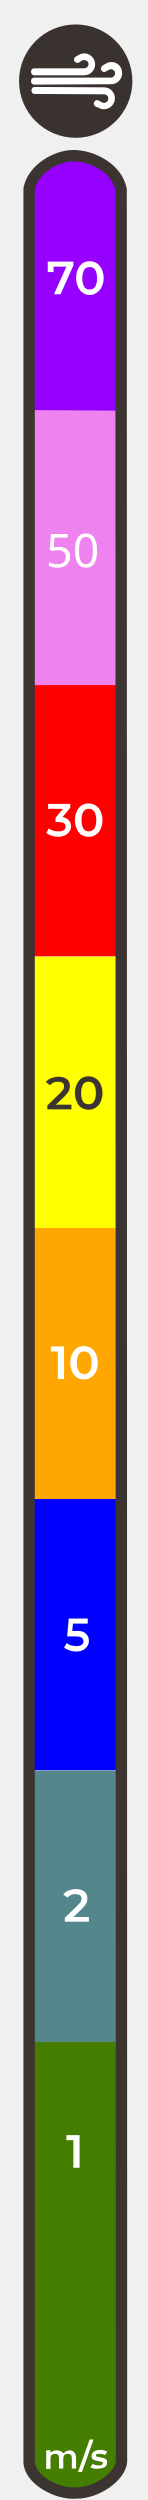
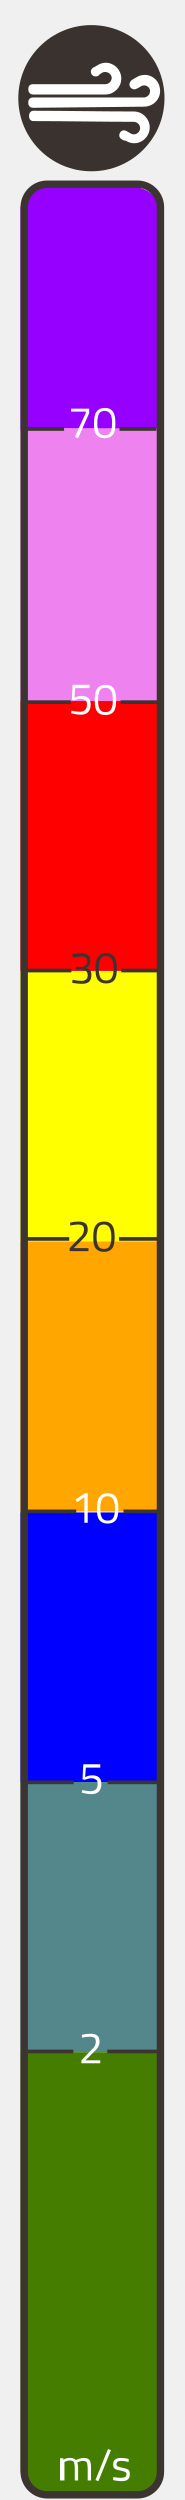
- <svg xmlns="http://www.w3.org/2000/svg" xmlns:xlink="http://www.w3.org/1999/xlink" version="1.1" id="Livello_1" x="0px" y="0px" width="38px" height="644px" viewBox="0 0 37.2 644.1" style="enable-background:new 0 0 38 644;" xml:space="preserve">
+ <svg xmlns="http://www.w3.org/2000/svg" xmlns:xlink="http://www.w3.org/1999/xlink" version="1.1" id="Livello_1" x="0px" y="0px" width="50px" height="677px" viewBox="0 0 48.7 677.2" style="enable-background:new 0 0 48.7 677.2;" xml:space="preserve">
  <style type="text/css">
- 	.st0{fill:none;}
- 	.st1{fill:#39322E;}
- 	.st2{clip-path:url(#SVGID_00000154388565910305096040000007486240901771667585_);}
- 	.st3{fill:#9600FE;}
- 	.st4{fill:#EE82EE;}
- 	.st5{fill:#FF0000;}
- 	.st6{fill:#FFFF00;}
- 	.st7{fill:#FFA600;}
- 	.st8{fill:#0000FE;}
- 	.st9{fill:#54878C;}
- 	.st10{fill:#457D00;}
- 	.st11{fill:none;stroke:#3C3430;stroke-width:2.931;stroke-miterlimit:9.771;}
+ 	.st0{clip-path:url(#SVGID_00000182508024192232399020000015837430466101441178_);}
+ 	.st1{fill:#9600FE;}
+ 	.st2{fill:#EE82EE;}
+ 	.st3{fill:#FF0000;}
+ 	.st4{fill:#FFFF00;}
+ 	.st5{fill:#FFA600;}
+ 	.st6{fill:#0000FE;}
+ 	.st7{fill:#54878C;}
+ 	.st8{fill:#457D00;}
+ 	.st9{fill:#39322E;}
+ 	.st10{fill:none;}
+ 	.st11{fill:none;stroke:#3C3430;stroke-width:2;stroke-miterlimit:9.772;}
	.st12{fill:#FFFFFF;}
- 	.st13{enable-background:new    ;}
+ 	.st13{fill:none;stroke:#3C3430;stroke-miterlimit:9.772;}
	.st14{fill:#3C3430;}
- 	.st15{font-family:'Montserrat-SemiBold';}
- 	.st16{font-size:11.998px;}
+ 	.st15{fill:#3B3330;}
</style>
-   <rect x="7.4" y="50" class="st0" width="23.9" height="11.5" />
-   <rect x="7" y="83.6" class="st0" width="23.9" height="11.5" />
-   <rect x="7" y="117.3" class="st0" width="23.9" height="11.5" />
-   <rect x="7" y="180" class="st0" width="23.9" height="11.5" />
-   <rect x="7.4" y="213" class="st0" width="23.9" height="11.5" />
-   <rect x="7.3" y="244.2" class="st0" width="23.9" height="11.5" />
-   <rect x="7.4" y="275.9" class="st0" width="23.9" height="11.5" />
-   <rect x="7.4" y="307.7" class="st0" width="23.9" height="11.5" />
-   <rect x="7.4" y="338.7" class="st0" width="23.9" height="11.5" />
-   <rect x="7.4" y="369.6" class="st0" width="23.9" height="11.5" />
-   <rect x="7" y="402.7" class="st0" width="23.9" height="11.5" />
-   <rect x="7.4" y="434.6" class="st0" width="23.9" height="11.5" />
-   <rect x="7.4" y="467.4" class="st0" width="23.9" height="11.5" />
-   <rect x="6.3" y="498.4" class="st0" width="23.9" height="11.5" />
-   <rect x="7.4" y="529.9" class="st0" width="23.9" height="11.5" />
-   <rect x="6.3" y="561.6" class="st0" width="23.9" height="11.5" />
-   <rect x="7.4" y="593.9" class="st0" width="23.9" height="11.5" />
-   <rect x="-2.3" y="618.6" class="st0" width="39.7" height="18.7" />
-   <circle class="st1" cx="19.1" cy="20.9" r="14.6" />
  <g>
    <g>
      <g>
        <g>
          <g>
            <g>
-               <defs>
-                 <path id="SVGID_1_" d="M30.9,634.2c-0.3,3.8-6.3,8.1-11.6,8.1l0,0c-5.2,0.4-12.2-3.6-12.2-8.1V48.6c1.1-5.3,7.2-8.5,11.4-8.5         l0,0c4.8,0,11.2,3.2,12.3,8.7L30.9,634.2L30.9,634.2z" />
-               </defs>
-               <clipPath id="SVGID_00000171679831376881432440000008859789044443097482_">
-                 <use xlink:href="#SVGID_1_" style="overflow:visible;" />
-               </clipPath>
-               <g style="clip-path:url(#SVGID_00000171679831376881432440000008859789044443097482_);">
-                 <g>
-                   <rect x="-8.9" y="36.6" class="st3" width="286.1" height="69.9" />
-                   <rect x="98.6" y="-1.2" transform="matrix(6.194670e-03 -1 1 6.194670e-03 -8.6163 275.0634)" class="st4" width="70.9" height="286.1" />
-                   <rect x="-8.9" y="176.5" class="st5" width="286.1" height="69.9" />
-                   <rect x="-8.9" y="246.5" class="st6" width="286.1" height="70" />
-                   <rect x="-8.9" y="316.4" class="st7" width="286.1" height="69.9" />
-                   <rect x="-8.9" y="386.2" class="st8" width="286.1" height="69.9" />
-                   <rect x="-8.9" y="456.2" class="st9" width="286.1" height="70" />
-                   <rect x="-8.9" y="526.1" class="st10" width="286.1" height="119.7" />
+               <g>
+                 <defs>
+                   <path id="SVGID_1_" d="M43,671.9c-0.5,4-9.5,4.4-18.2,4.4l-5.6-0.2c-8.5,0.4-14.3-2.4-14.3-7.1V56.1c1.8-5.5,6.4-6,13.3-6          l9.5-0.2c7.8,0,13.6,0.8,15.4,6.5l0.3,612.7L43,671.9z" />
+                 </defs>
+                 <clipPath id="SVGID_00000088097127190821623750000014179299989065584831_">
+                   <use xlink:href="#SVGID_1_" style="overflow:visible;" />
+                 </clipPath>
+                 <g style="clip-path:url(#SVGID_00000088097127190821623750000014179299989065584831_);">
+                   <g>
+                     <rect x="-21.1" y="43.6" class="st1" width="466.3" height="73.1" />
+                     <polygon class="st2" points="-21.6,189.9 -20.9,115.8 445.4,117.6 444.7,191.8          " />
+                     <rect x="-21.1" y="189.9" class="st3" width="466.3" height="73.1" />
+                     <rect x="-21.1" y="263.2" class="st4" width="466.3" height="73.2" />
+                     <rect x="-21.1" y="336.3" class="st5" width="466.3" height="73.1" />
+                     <rect x="-21.1" y="409.7" class="st6" width="466.3" height="73.1" />
+                     <rect x="-21.1" y="482.7" class="st7" width="466.3" height="73.2" />
+                     <rect x="-21.1" y="555.9" class="st8" width="466.3" height="125.2" />
+                   </g>
                </g>
              </g>
            </g>
          </g>
        </g>
      </g>
    </g>
  </g>
-   <path class="st11" d="M30.9,634.2c-0.3,3.8-6.3,8.1-11.6,8.1l0,0c-5.2,0.4-12.2-3.6-12.2-8.1V48.6c1.1-5.3,7.2-8.5,11.4-8.5l0,0  c4.8,0,11.2,3.2,12.3,8.7L30.9,634.2L30.9,634.2z" />
+   <circle class="st9" cx="24.1" cy="26.6" r="19.8" />
+   <rect x="11.1" y="632" class="st10" width="15.4" height="11.8" />
+   <path class="st11" d="M36.6,675.8H12.1c-3.4,0-6.2-2.8-6.2-6.2V56.1c0-3.4,2.8-6.2,6.2-6.2h24.5c3.4,0,6.2,2.8,6.2,6.2v613.5  C42.8,673,40,675.8,36.6,675.8z" />
  <g>
-     <path class="st12" d="M18.6,631.7c0.3,0.3,0.6,0.9,0.6,1.6v2.7h-1.1v-2.6c0-0.4-0.1-0.8-0.2-0.9c-0.2-0.2-0.5-0.3-0.8-0.3   s-0.7,0.1-0.9,0.3c-0.2,0.2-0.3,0.6-0.3,1v2.5h-1.1v-2.6c0-0.4-0.1-0.8-0.2-0.9c-0.2-0.2-0.5-0.3-0.8-0.3s-0.7,0.1-0.9,0.3   c-0.2,0.2-0.3,0.6-0.3,1.1v2.5h-1.1v-4.8h1.1v0.6c0.2-0.2,0.5-0.3,0.7-0.4c0.2-0.1,0.6-0.2,0.9-0.2s0.7,0.1,1,0.2   c0.3,0.1,0.5,0.3,0.7,0.6c0.2-0.2,0.5-0.4,0.8-0.6c0.3-0.1,0.7-0.2,1-0.2C17.8,631.3,18.3,631.4,18.6,631.7z" />
-     <path class="st12" d="M22.7,628.5h1l-3,8.4h-1L22.7,628.5z" />
-     <path class="st12" d="M23.8,636c-0.3-0.1-0.7-0.2-0.9-0.3l0.5-0.9c0.2,0.1,0.5,0.2,0.8,0.3c0.3,0.1,0.6,0.1,0.9,0.1   c0.7,0,1-0.2,1-0.6c0-0.1-0.1-0.3-0.2-0.3s-0.5-0.1-0.8-0.2c-0.5-0.1-0.7-0.1-1-0.2c-0.2-0.1-0.5-0.2-0.7-0.4   c-0.2-0.2-0.2-0.4-0.2-0.8c0-0.4,0.2-0.8,0.6-1.1c0.3-0.2,0.9-0.4,1.6-0.4c0.3,0,0.7,0,1,0.1c0.3,0.1,0.6,0.2,0.8,0.3l-0.5,0.9   c-0.5-0.2-0.9-0.3-1.4-0.3c-0.3,0-0.6,0-0.8,0.1c-0.2,0.1-0.2,0.2-0.2,0.3c0,0.2,0.1,0.3,0.2,0.3c0.2,0.1,0.5,0.1,0.9,0.2   c0.3,0.1,0.7,0.1,0.9,0.2c0.2,0.1,0.5,0.2,0.7,0.4c0.2,0.2,0.2,0.4,0.2,0.8c0,0.4-0.2,0.8-0.6,1.1c-0.3,0.2-0.9,0.4-1.6,0.4   C24.6,636.1,24.2,636.1,23.8,636z" />
+     <g>
+       <path class="st12" d="M26.5,558.9h-5.1v-0.8l2.3-2.4c0.4-0.4,0.7-0.7,0.9-0.9c0.2-0.2,0.4-0.5,0.5-0.8c0.1-0.3,0.2-0.6,0.2-0.9    c0-0.5-0.1-0.9-0.4-1.1c-0.3-0.2-0.7-0.3-1.3-0.3c-0.5,0-1.1,0.1-1.7,0.2l-0.3,0.1l-0.1-0.8c0.8-0.2,1.5-0.3,2.4-0.3    c0.8,0,1.4,0.2,1.8,0.5c0.4,0.3,0.6,0.9,0.6,1.6c0,0.6-0.1,1-0.4,1.5s-0.7,0.9-1.3,1.5l-2.1,2.1h4V558.9z" />
+     </g>
  </g>
-   <path class="st12" d="M20.7,15.6c0.7-0.4,1.7,0.1,1.7,0.9c0,0.6-0.5,1.1-1.1,1.1H8.5c-0.7,0-0.9,0.4-0.9,0.9c0,0.4,0.2,0.9,0.9,0.9  h12.8c1.6,0,2.8-1.3,2.8-2.8c0-2.2-2.4-3.6-4.3-2.4c-0.2,0.1-0.5,0.3-0.7,0.4c-0.8,0.5-0.4,1.6,0.4,1.6c0.2,0,0.3,0,0.5-0.1  C20.2,15.9,20.5,15.8,20.7,15.6L20.7,15.6L20.7,15.6z M24.2,27.4c-0.8-0.4-0.4-1.6,0.4-1.6c0.6,0,1.1,0.7,1.8,0.7  c0.6,0,1.1-0.5,1.1-1.1s-0.5-1.1-1.1-1.1c-5.1,0-12.7-0.1-17.9-0.1c-0.5,0-0.8-0.4-0.8-0.9s0.3-0.9,0.8-0.9c5.1,0,12.7,0.1,17.9,0.1  c1.6,0,2.8,1.3,2.8,2.8c0,2.2-2.4,3.6-4.3,2.4C24.7,27.7,24.4,27.6,24.2,27.4L24.2,27.4L24.2,27.4z M8.5,21.8  c-0.9,0-0.9-0.7-0.9-0.9s0-0.9,0.9-0.9h19.7c0.4,0,0.9-0.4,1-0.8c0.3-1-0.8-1.7-1.6-1.2c-0.2,0.1-0.5,0.3-0.7,0.4  c-0.6,0.4-1.3-0.1-1.3-0.7c0-0.3,0.2-0.6,0.4-0.8c0.9-0.5,1.4-1,2.6-0.9c1,0.1,1.8,0.7,2.2,1.6c0.9,2.1-0.6,4.1-2.6,4.1L8.5,21.8  L8.5,21.8z" />
-   <rect x="8.6" y="549.6" class="st0" width="20.8" height="9.6" />
-   <g class="st13">
-     <path class="st12" d="M20.1,550.1v8.4h-1.6v-7.1h-1.8v-1.3L20.1,550.1L20.1,550.1z" />
+   <g>
+     <path class="st12" d="M18.6,111.5v-0.8h4.9v1.2l-3,6.8l-0.9-0.3l3-6.6v-0.3H18.6z" />
+     <path class="st12" d="M27.7,110.5c0.7,0,1.2,0.1,1.6,0.4c0.9,0.5,1.3,1.8,1.3,3.8c0,1.4-0.2,2.5-0.7,3.1c-0.5,0.6-1.2,0.9-2.2,0.9   s-1.7-0.3-2.2-0.9c-0.5-0.6-0.7-1.6-0.7-3.1c0-1.5,0.2-2.6,0.7-3.2C26,110.8,26.8,110.5,27.7,110.5z M27.7,111.3   c-0.5,0-0.8,0.1-1.1,0.3c-0.6,0.4-0.9,1.4-0.9,3.1c0,1.2,0.2,2,0.5,2.5c0.3,0.5,0.8,0.7,1.5,0.7s1.2-0.2,1.5-0.7   c0.3-0.5,0.5-1.3,0.5-2.5s-0.1-2.1-0.5-2.6C28.9,111.6,28.4,111.3,27.7,111.3z" />
  </g>
-   <rect x="8.9" y="486.2" class="st0" width="20.8" height="9.6" />
-   <g class="st13">
-     <path class="st12" d="M22.5,493.8v1.3h-6.2v-1l3.3-3.2c0.4-0.4,0.6-0.7,0.8-0.9c0.1-0.3,0.2-0.5,0.2-0.8c0-0.4-0.1-0.7-0.4-0.9   c-0.3-0.2-0.7-0.3-1.2-0.3c-0.9,0-1.5,0.3-2,0.9l-1.1-0.8c0.3-0.4,0.8-0.8,1.3-1c0.6-0.2,1.2-0.4,1.9-0.4c0.9,0,1.6,0.2,2.2,0.6   c0.5,0.4,0.8,1,0.8,1.8c0,0.5-0.1,0.9-0.3,1.3c-0.2,0.4-0.6,0.9-1.1,1.4l-2.2,2.1h4V493.8z" />
+   <line class="st13" x1="6.3" y1="555.7" x2="19.2" y2="555.7" />
+   <line class="st13" x1="42" y1="555.7" x2="28.4" y2="555.7" />
+   <line class="st13" x1="5.9" y1="116.2" x2="16.7" y2="116.2" />
+   <line class="st13" x1="41.7" y1="116.2" x2="31.7" y2="116.2" />
+   <g>
+     <g>
+       <path class="st12" d="M23.1,404.6v7.9h-0.9v-6.9l-2,1.3l-0.4-0.7l2.5-1.7H23.1z" />
+       <path class="st12" d="M28.5,404.5c0.7,0,1.2,0.1,1.6,0.4c0.9,0.5,1.3,1.8,1.3,3.8c0,1.4-0.2,2.5-0.7,3.1c-0.5,0.6-1.2,0.9-2.2,0.9    s-1.7-0.3-2.2-0.9c-0.5-0.6-0.7-1.6-0.7-3.1c0-1.5,0.2-2.6,0.7-3.2C26.8,404.8,27.5,404.5,28.5,404.5z M28.5,405.3    c-0.5,0-0.8,0.1-1.1,0.3c-0.6,0.4-0.9,1.4-0.9,3.1c0,1.2,0.2,2,0.5,2.5c0.3,0.5,0.8,0.7,1.5,0.7s1.2-0.2,1.5-0.7    c0.3-0.5,0.5-1.3,0.5-2.5s-0.2-2.1-0.5-2.6S29.2,405.3,28.5,405.3z" />
+     </g>
  </g>
-   <rect x="8.5" y="206.6" class="st0" width="20.8" height="9.6" />
-   <g class="st13">
-     <path class="st12" d="M17.3,211.3c0.4,0.4,0.6,1,0.6,1.6c0,0.5-0.1,0.9-0.4,1.3c-0.2,0.4-0.6,0.7-1.1,1c-0.5,0.2-1.1,0.4-1.8,0.4   c-0.6,0-1.2-0.1-1.7-0.3c-0.6-0.2-1-0.4-1.4-0.7l0.7-1.2c0.3,0.3,0.7,0.5,1.1,0.6c0.4,0.1,0.9,0.2,1.4,0.2c0.6,0,1-0.1,1.3-0.3   c0.3-0.2,0.5-0.5,0.5-0.9s-0.1-0.7-0.4-0.9c-0.3-0.2-0.8-0.3-1.4-0.3h-0.8v-1.1l1.9-2.3H12v-1.3h5.7v1l-2,2.4   C16.3,210.6,16.9,210.9,17.3,211.3z" />
-     <path class="st12" d="M20.6,215.1c-0.5-0.3-0.9-0.8-1.2-1.5c-0.3-0.7-0.5-1.4-0.5-2.3c0-0.9,0.2-1.7,0.5-2.3   c0.3-0.7,0.7-1.1,1.2-1.5c0.5-0.3,1.1-0.5,1.8-0.5s1.3,0.2,1.8,0.5c0.5,0.3,1,0.8,1.3,1.5c0.3,0.7,0.5,1.4,0.5,2.3   c0,0.9-0.2,1.7-0.5,2.3c-0.3,0.7-0.7,1.1-1.3,1.5s-1.1,0.5-1.8,0.5S21.2,215.4,20.6,215.1z M23.9,213.5c0.3-0.5,0.5-1.2,0.5-2.2   s-0.2-1.7-0.5-2.2c-0.3-0.5-0.8-0.7-1.4-0.7c-0.6,0-1.1,0.2-1.4,0.7c-0.3,0.5-0.5,1.2-0.5,2.2s0.2,1.7,0.5,2.2   c0.3,0.5,0.8,0.7,1.4,0.7C23,214.2,23.5,214,23.9,213.5z" />
+   <line class="st13" x1="6.1" y1="409.4" x2="20" y2="409.4" />
+   <line class="st13" x1="42.5" y1="409.4" x2="32.8" y2="409.4" />
+   <g>
+     <path class="st14" d="M18.9,258.5c0.8-0.2,1.6-0.3,2.4-0.3c0.9,0,1.5,0.2,1.9,0.5c0.4,0.3,0.6,0.9,0.6,1.6c0,0.4,0,0.6-0.1,0.8   c-0.1,0.2-0.2,0.3-0.2,0.4c-0.1,0.1-0.1,0.2-0.2,0.3c-0.2,0.1-0.3,0.2-0.4,0.3l-0.1,0.1c0.5,0.2,0.8,0.4,1,0.6   c0.2,0.3,0.3,0.7,0.3,1.3c0,0.8-0.2,1.4-0.6,1.8c-0.4,0.4-1.1,0.6-2,0.6c-0.7,0-1.4-0.1-2.2-0.2l-0.4-0.1l0.1-0.8   c0.9,0.2,1.7,0.3,2.4,0.3c1.1,0,1.7-0.5,1.7-1.5c0-1-0.5-1.4-1.6-1.5h-1.6v-0.8h1.6c0.3,0,0.7-0.1,1-0.4c0.3-0.3,0.5-0.6,0.5-1.1   c0-0.4-0.1-0.8-0.4-1s-0.7-0.3-1.2-0.3c-0.6,0-1.3,0.1-1.9,0.2l-0.3,0.1L18.9,258.5z" />
+     <path class="st14" d="M28.1,258.2c0.7,0,1.2,0.1,1.6,0.4c0.9,0.5,1.3,1.8,1.3,3.8c0,1.4-0.2,2.5-0.7,3.1c-0.5,0.6-1.2,0.9-2.2,0.9   s-1.7-0.3-2.2-0.9c-0.5-0.6-0.7-1.6-0.7-3.1c0-1.5,0.2-2.6,0.7-3.2C26.4,258.5,27.1,258.2,28.1,258.2z M28.1,259   c-0.5,0-0.8,0.1-1.1,0.3c-0.6,0.4-0.9,1.4-0.9,3.1c0,1.2,0.2,2,0.5,2.5c0.3,0.5,0.8,0.7,1.5,0.7s1.2-0.2,1.5-0.7   c0.3-0.5,0.5-1.3,0.5-2.5s-0.2-2.1-0.5-2.6S28.8,259,28.1,259z" />
  </g>
-   <rect x="8.5" y="276.9" class="st0" width="20.8" height="9.6" />
-   <g class="st13">
-     <path class="st14" d="M18,284.5v1.3h-6.2v-1l3.3-3.2c0.4-0.4,0.6-0.7,0.8-0.9c0.1-0.3,0.2-0.5,0.2-0.8c0-0.4-0.1-0.7-0.4-0.9   c-0.3-0.2-0.7-0.3-1.2-0.3c-0.9,0-1.5,0.3-2,0.9l-1.1-0.8c0.3-0.4,0.8-0.8,1.3-1c0.6-0.2,1.2-0.4,1.9-0.4c0.9,0,1.6,0.2,2.2,0.6   c0.5,0.4,0.8,1,0.8,1.8c0,0.5-0.1,0.9-0.3,1.3c-0.2,0.4-0.6,0.9-1.1,1.4l-2.2,2.1h4V284.5z" />
-     <path class="st14" d="M20.6,285.4c-0.5-0.3-0.9-0.8-1.2-1.5c-0.3-0.7-0.5-1.4-0.5-2.3c0-0.9,0.2-1.7,0.5-2.3   c0.3-0.7,0.7-1.1,1.2-1.5c0.5-0.3,1.1-0.5,1.8-0.5s1.3,0.2,1.8,0.5c0.5,0.3,1,0.8,1.3,1.5c0.3,0.7,0.5,1.4,0.5,2.3   c0,0.9-0.2,1.7-0.5,2.3c-0.3,0.7-0.7,1.1-1.3,1.5c-0.6,0.4-1.1,0.5-1.8,0.5S21.1,285.7,20.6,285.4z M23.8,283.8   c0.3-0.5,0.5-1.2,0.5-2.2s-0.2-1.7-0.5-2.2c-0.3-0.5-0.8-0.7-1.4-0.7s-1.1,0.2-1.4,0.7c-0.3,0.5-0.5,1.2-0.5,2.2s0.2,1.7,0.5,2.2   c0.3,0.5,0.8,0.7,1.4,0.7S23.5,284.3,23.8,283.8z" />
+   <line class="st13" x1="6.4" y1="262.9" x2="18.7" y2="262.9" />
+   <line class="st13" x1="42.8" y1="262.9" x2="32.2" y2="262.9" />
+   <g>
+     <path class="st12" d="M23.6,185.6v0.8h-3.9l-0.2,2.6c0.6-0.3,1.2-0.5,1.9-0.5c1.7,0,2.5,0.8,2.5,2.3c0,0.9-0.2,1.6-0.7,2.1   c-0.5,0.5-1.1,0.7-2,0.7c-0.7,0-1.4-0.1-2.2-0.3l-0.4-0.1l0.1-0.7c0.9,0.2,1.7,0.3,2.3,0.3s1.1-0.2,1.4-0.5   c0.3-0.3,0.5-0.8,0.5-1.4s-0.1-1-0.4-1.2s-0.7-0.4-1.2-0.4c-0.3,0-0.6,0-0.9,0.1c-0.3,0.1-0.6,0.2-0.7,0.2l-0.3,0.1l-0.6-0.1   l0.2-4.1H23.6z" />
+     <path class="st12" d="M27.9,185.5c0.7,0,1.2,0.1,1.6,0.4c0.9,0.5,1.3,1.8,1.3,3.8c0,1.4-0.2,2.5-0.7,3.1c-0.5,0.6-1.2,0.9-2.2,0.9   s-1.7-0.3-2.2-0.9c-0.5-0.6-0.7-1.6-0.7-3.1c0-1.5,0.2-2.6,0.7-3.2C26.2,185.8,27,185.5,27.9,185.5z M27.9,186.3   c-0.5,0-0.8,0.1-1.1,0.3c-0.6,0.4-0.9,1.4-0.9,3.1c0,1.2,0.2,2,0.5,2.5c0.3,0.5,0.8,0.7,1.5,0.7s1.2-0.2,1.5-0.7   c0.3-0.5,0.5-1.3,0.5-2.5s-0.1-2.1-0.5-2.6C29.1,186.6,28.6,186.3,27.9,186.3z" />
  </g>
-   <rect x="8.5" y="346.4" class="st0" width="20.8" height="9.6" />
-   <g class="st13">
-     <path class="st12" d="M16.1,346.9v8.4h-1.6v-7.1h-1.8v-1.3H16.1z" />
-     <path class="st12" d="M19.4,354.9c-0.5-0.3-0.9-0.8-1.2-1.5c-0.3-0.7-0.5-1.4-0.5-2.3c0-0.9,0.2-1.7,0.5-2.3   c0.3-0.7,0.7-1.1,1.2-1.5s1.1-0.5,1.8-0.5s1.3,0.2,1.8,0.5c0.5,0.3,1,0.8,1.3,1.5c0.3,0.7,0.5,1.4,0.5,2.3c0,0.9-0.2,1.7-0.5,2.3   c-0.3,0.7-0.7,1.1-1.3,1.5c-0.6,0.4-1.1,0.5-1.8,0.5S20,355.3,19.4,354.9z M22.7,353.3c0.3-0.5,0.5-1.2,0.5-2.2s-0.2-1.7-0.5-2.2   c-0.3-0.5-0.8-0.7-1.4-0.7s-1.1,0.2-1.4,0.7c-0.3,0.5-0.5,1.2-0.5,2.2s0.2,1.7,0.5,2.2c0.3,0.5,0.8,0.7,1.4,0.7   C21.8,354.1,22.3,353.8,22.7,353.3z" />
+   <line class="st13" x1="6.2" y1="190.2" x2="18.5" y2="190.2" />
+   <line class="st13" x1="42.6" y1="190.2" x2="32" y2="190.2" />
+   <g>
+     <path class="st12" d="M16.5,671.9h-0.9v-6h0.9v0.4c0.6-0.4,1.2-0.5,1.8-0.5c0.7,0,1.3,0.2,1.6,0.6c0.3-0.2,0.6-0.3,1-0.4   s0.8-0.2,1.1-0.2c0.8,0,1.3,0.2,1.6,0.6c0.3,0.4,0.4,1.2,0.4,2.3v3.2h-0.9v-3.1c0-0.8-0.1-1.4-0.2-1.7c-0.2-0.3-0.5-0.5-1-0.5   c-0.3,0-0.5,0-0.8,0.1s-0.5,0.2-0.6,0.2l-0.2,0.1c0.1,0.3,0.2,0.8,0.2,1.8v3.1h-0.9v-3.1c0-0.9-0.1-1.5-0.2-1.8   c-0.2-0.3-0.5-0.5-1-0.5c-0.3,0-0.5,0-0.8,0.1c-0.3,0.1-0.5,0.2-0.6,0.2l-0.2,0.1V671.9z" />
+     <path class="st12" d="M25.2,671.8l3.4-8.4l0.8,0.3l-3.4,8.4L25.2,671.8z" />
+     <path class="st12" d="M32.2,666.6c-0.9,0-1.3,0.3-1.3,0.9c0,0.3,0.1,0.5,0.3,0.6c0.2,0.1,0.7,0.2,1.4,0.4c0.7,0.1,1.2,0.3,1.5,0.5   c0.3,0.2,0.4,0.6,0.4,1.3s-0.2,1.1-0.6,1.4c-0.4,0.3-1,0.4-1.7,0.4c-0.5,0-1.1-0.1-1.8-0.2l-0.4-0.1l0-0.8c0.9,0.1,1.6,0.2,2.1,0.2   c0.5,0,0.8-0.1,1.1-0.2c0.2-0.1,0.4-0.4,0.4-0.7c0-0.3-0.1-0.6-0.3-0.7c-0.2-0.1-0.7-0.2-1.4-0.4c-0.7-0.1-1.2-0.3-1.5-0.5   s-0.4-0.6-0.4-1.2s0.2-1,0.6-1.3c0.4-0.3,0.9-0.4,1.5-0.4c0.5,0,1.1,0.1,1.8,0.2l0.3,0.1l0,0.8C33.4,666.7,32.7,666.6,32.2,666.6z" />
  </g>
-   <rect x="8.9" y="416.3" class="st0" width="20.8" height="9.6" />
-   <g class="st13">
-     <path class="st12" d="M21.6,420.8c0.6,0.5,0.9,1.1,0.9,1.9c0,0.5-0.1,1-0.4,1.4c-0.2,0.4-0.6,0.7-1.1,1c-0.5,0.3-1.1,0.4-1.8,0.4   c-0.6,0-1.2-0.1-1.7-0.3c-0.5-0.2-1-0.4-1.4-0.7l0.7-1.2c0.3,0.3,0.7,0.5,1.1,0.6c0.4,0.1,0.9,0.2,1.4,0.2c0.6,0,1-0.1,1.3-0.3   c0.3-0.2,0.5-0.5,0.5-0.9s-0.2-0.8-0.5-1c-0.3-0.2-0.9-0.3-1.7-0.3h-2l0.4-4.6h4.9v1.3h-3.8l-0.2,1.9H19   C20.2,420.1,21.1,420.3,21.6,420.8z" />
+   <g>
+     <path class="st15" d="M23.3,338.9h-5.1v-0.8l2.3-2.4c0.4-0.4,0.7-0.7,0.9-0.9c0.2-0.2,0.4-0.5,0.5-0.8c0.1-0.3,0.2-0.6,0.2-0.9   c0-0.5-0.1-0.9-0.4-1.1c-0.3-0.2-0.7-0.3-1.3-0.3c-0.5,0-1.1,0.1-1.7,0.2l-0.3,0.1l-0.1-0.8c0.8-0.2,1.5-0.3,2.4-0.3   c0.8,0,1.4,0.2,1.8,0.5c0.4,0.3,0.6,0.9,0.6,1.6c0,0.6-0.1,1-0.4,1.5s-0.7,0.9-1.3,1.5l-2.1,2.1h4V338.9z" />
+     <path class="st15" d="M27.5,330.9c0.7,0,1.2,0.1,1.6,0.4c0.9,0.5,1.3,1.8,1.3,3.8c0,1.4-0.2,2.5-0.7,3.1c-0.5,0.6-1.2,0.9-2.2,0.9   s-1.7-0.3-2.2-0.9c-0.5-0.6-0.7-1.6-0.7-3.1c0-1.5,0.2-2.6,0.7-3.2C25.8,331.2,26.5,330.9,27.5,330.9z M27.5,331.7   c-0.5,0-0.8,0.1-1.1,0.3c-0.6,0.4-0.9,1.4-0.9,3.1c0,1.2,0.2,2,0.5,2.5c0.3,0.5,0.8,0.7,1.5,0.7s1.2-0.2,1.5-0.7   c0.3-0.5,0.5-1.3,0.5-2.5s-0.2-2.1-0.5-2.6S28.2,331.7,27.5,331.7z" />
  </g>
-   <rect x="8.9" y="66.9" class="st0" width="20.8" height="9.6" />
-   <g class="st13">
-     <path class="st12" d="M18.5,67.4v1l-3.3,7.4h-1.7l3.2-7.1h-3.3v1.4h-1.5v-2.7C11.9,67.4,18.5,67.4,18.5,67.4z" />
-     <path class="st12" d="M20.9,75.4c-0.5-0.3-0.9-0.8-1.2-1.5c-0.3-0.7-0.5-1.4-0.5-2.3c0-0.9,0.2-1.7,0.5-2.3   c0.3-0.7,0.7-1.1,1.2-1.5c0.5-0.3,1.1-0.5,1.8-0.5s1.3,0.2,1.8,0.5s0.9,0.8,1.3,1.5c0.3,0.7,0.5,1.4,0.5,2.3c0,0.9-0.2,1.7-0.5,2.3   c-0.3,0.7-0.7,1.1-1.3,1.5C24,75.8,23.4,76,22.7,76S21.4,75.8,20.9,75.4z M24.1,73.9c0.3-0.5,0.5-1.2,0.5-2.2c0-1-0.2-1.7-0.5-2.2   c-0.3-0.5-0.8-0.7-1.4-0.7c-0.6,0-1.1,0.2-1.4,0.7c-0.3,0.5-0.5,1.2-0.5,2.2c0,1,0.2,1.7,0.5,2.2c0.3,0.5,0.8,0.7,1.4,0.7   S23.8,74.4,24.1,73.9z" />
+   <line class="st13" x1="5.8" y1="335.6" x2="18.1" y2="335.6" />
+   <line class="st13" x1="42.2" y1="335.6" x2="31.6" y2="335.6" />
+   <g>
+     <path class="st12" d="M26.5,478v0.8h-3.9l-0.2,2.6c0.6-0.3,1.2-0.5,1.9-0.5c1.7,0,2.5,0.8,2.5,2.3c0,0.9-0.2,1.6-0.7,2.1   c-0.5,0.5-1.1,0.7-2,0.7c-0.7,0-1.4-0.1-2.2-0.3l-0.4-0.1l0.1-0.7c0.9,0.2,1.7,0.3,2.3,0.3s1.1-0.2,1.4-0.5   c0.3-0.3,0.5-0.8,0.5-1.4s-0.1-1-0.4-1.2s-0.7-0.4-1.2-0.4c-0.3,0-0.6,0-0.9,0.1c-0.3,0.1-0.6,0.2-0.7,0.2l-0.3,0.1l-0.6-0.1   l0.2-4.1H26.5z" />
  </g>
-   <rect x="8.6" y="137.3" class="st0" width="20.8" height="9.6" />
-   <text transform="matrix(1 0 0 1 11.4585 146.1353)" class="st12 st15 st16">50</text>
+   <line class="st13" x1="5.5" y1="482.8" x2="19.3" y2="482.8" />
+   <line class="st13" x1="41.9" y1="482.8" x2="28.5" y2="482.8" />
+   <path class="st12" d="M27,19.7c1.1-0.6,2.6,0.2,2.6,1.4c0,0.9-0.8,1.7-1.7,1.7H8.4c-1.1,0-1.4,0.6-1.4,1.4c0,0.6,0.3,1.4,1.4,1.4  h19.5c2.4,0,4.3-2,4.3-4.3c0-3.3-3.6-5.5-6.5-3.6c-0.3,0.2-0.8,0.5-1.1,0.6c-1.2,0.8-0.6,2.4,0.6,2.4c0.3,0,0.5,0,0.8-0.2  C26.2,20.2,26.6,20,27,19.7L27,19.7L27,19.7z M32.3,37.7c-1.2-0.6-0.6-2.4,0.6-2.4c0.9,0,1.7,1.1,2.7,1.1c0.9,0,1.7-0.8,1.7-1.7  S36.5,33,35.6,33c-7.8,0-19.3-0.2-27.2-0.2c-0.8,0-1.2-0.6-1.2-1.4c0-0.8,0.5-1.4,1.2-1.4c7.8,0,19.3,0.2,27.2,0.2  c2.4,0,4.3,2,4.3,4.3c0,3.3-3.6,5.5-6.5,3.6C33,38.1,32.6,38,32.3,37.7L32.3,37.7L32.3,37.7z M8.4,29.2C7,29.2,7,28.1,7,27.8  c0-0.3,0-1.4,1.4-1.4h30c0.6,0,1.4-0.6,1.5-1.2c0.5-1.5-1.2-2.6-2.4-1.8c-0.3,0.2-0.8,0.5-1.1,0.6c-0.9,0.6-2-0.2-2-1.1  c0-0.5,0.3-0.9,0.6-1.2c1.4-0.8,2.1-1.5,4-1.4c1.5,0.2,2.7,1.1,3.3,2.4c1.4,3.2-0.9,6.2-4,6.2L8.4,29.2L8.4,29.2z" />
</svg>
